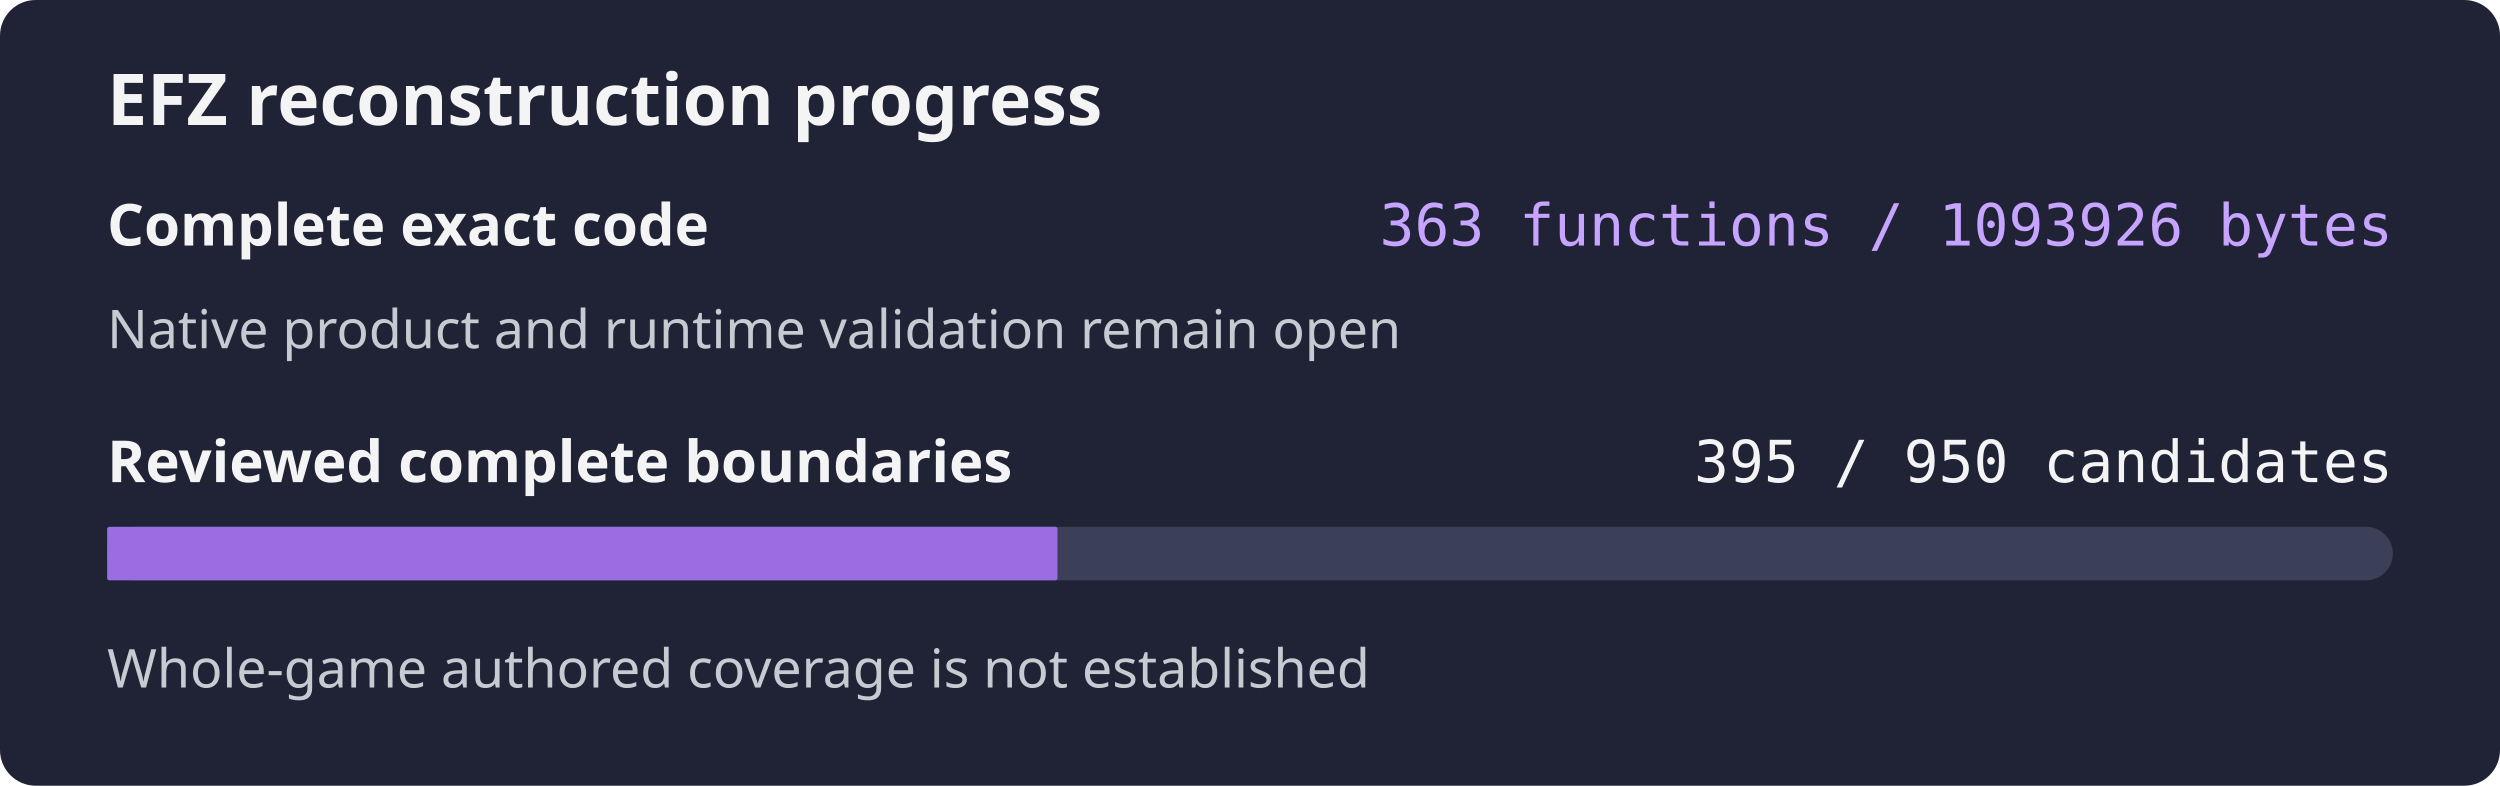
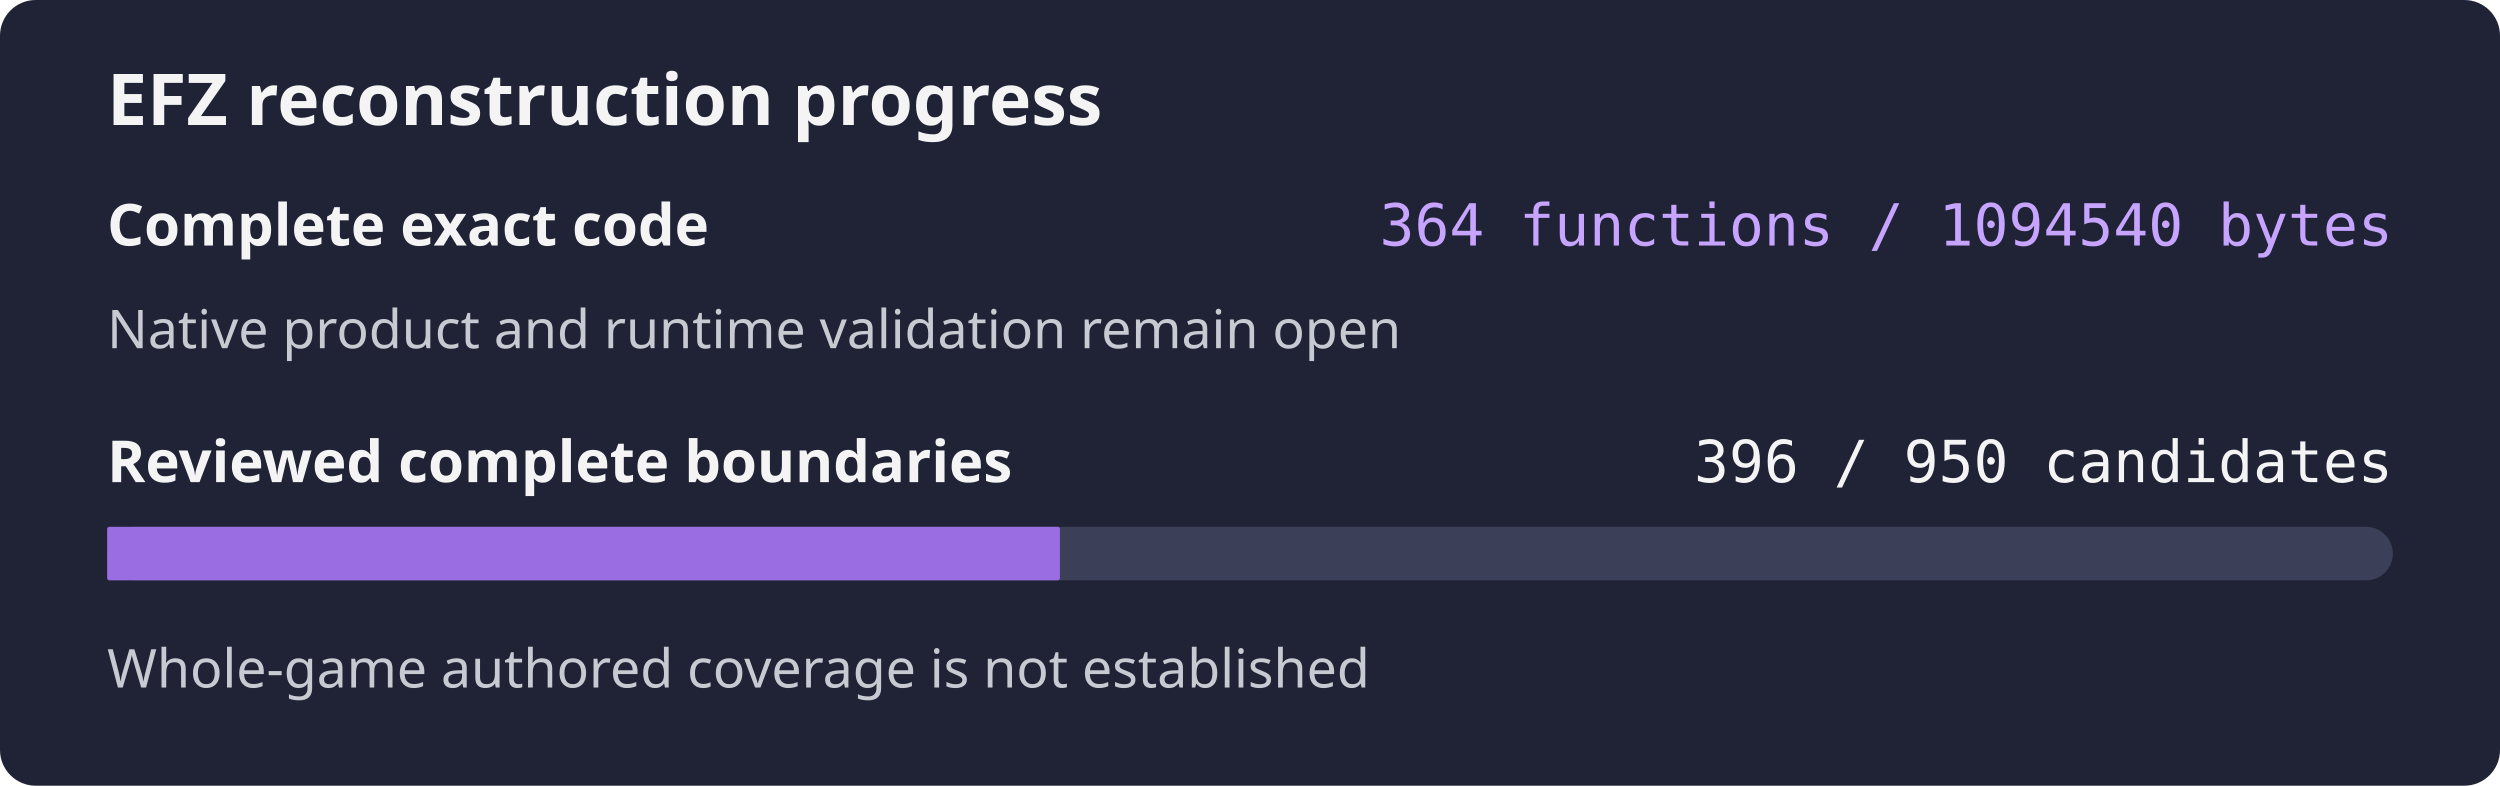
- <svg xmlns="http://www.w3.org/2000/svg" width="560" height="176" role="img" aria-label="EFZ reconstruction: 363 exact functions, 1093926 exact bytes; 395 reviewed boundaries out of 950 candidates">
+ <svg xmlns="http://www.w3.org/2000/svg" width="560" height="176" role="img" aria-label="EFZ reconstruction: 364 exact functions, 1094540 exact bytes; 396 reviewed boundaries out of 950 candidates">
  <rect width="560" height="176" rx="8" fill="#1f2335" />
  <text x="24" y="28" fill="#f4f4f5" font-family="sans-serif" font-size="16" font-weight="600">EFZ reconstruction progress</text>
  <text x="24" y="55" fill="#f4f4f5" font-family="sans-serif" font-size="13" font-weight="600">Complete exact code</text>
-   <text x="536" y="55" fill="#c7a4ff" text-anchor="end" font-family="monospace" font-size="13">363 functions / 1093926 bytes</text>
+   <text x="536" y="55" fill="#c7a4ff" text-anchor="end" font-family="monospace" font-size="13">364 functions / 1094540 bytes</text>
  <text x="24" y="78" fill="#c8cad2" font-family="sans-serif" font-size="12">Native product and runtime validation remain open</text>
  <text x="24" y="108" fill="#f4f4f5" font-family="sans-serif" font-size="13" font-weight="600">Reviewed complete boundaries</text>
-   <text x="536" y="108" fill="#f4f4f5" text-anchor="end" font-family="monospace" font-size="13">395 / 950 candidates</text>
+   <text x="536" y="108" fill="#f4f4f5" text-anchor="end" font-family="monospace" font-size="13">396 / 950 candidates</text>
  <rect x="24" y="118" width="512" height="12" rx="6" fill="#3b4058" />
-   <rect x="24" y="118" width="212.88" height="12" rx="0.5" fill="#9b6de3" />
+   <rect x="24" y="118" width="213.42" height="12" rx="0.5" fill="#9b6de3" />
  <text x="24" y="154" fill="#c8cad2" font-family="sans-serif" font-size="12">Whole-game authored coverage is not established</text>
</svg>
